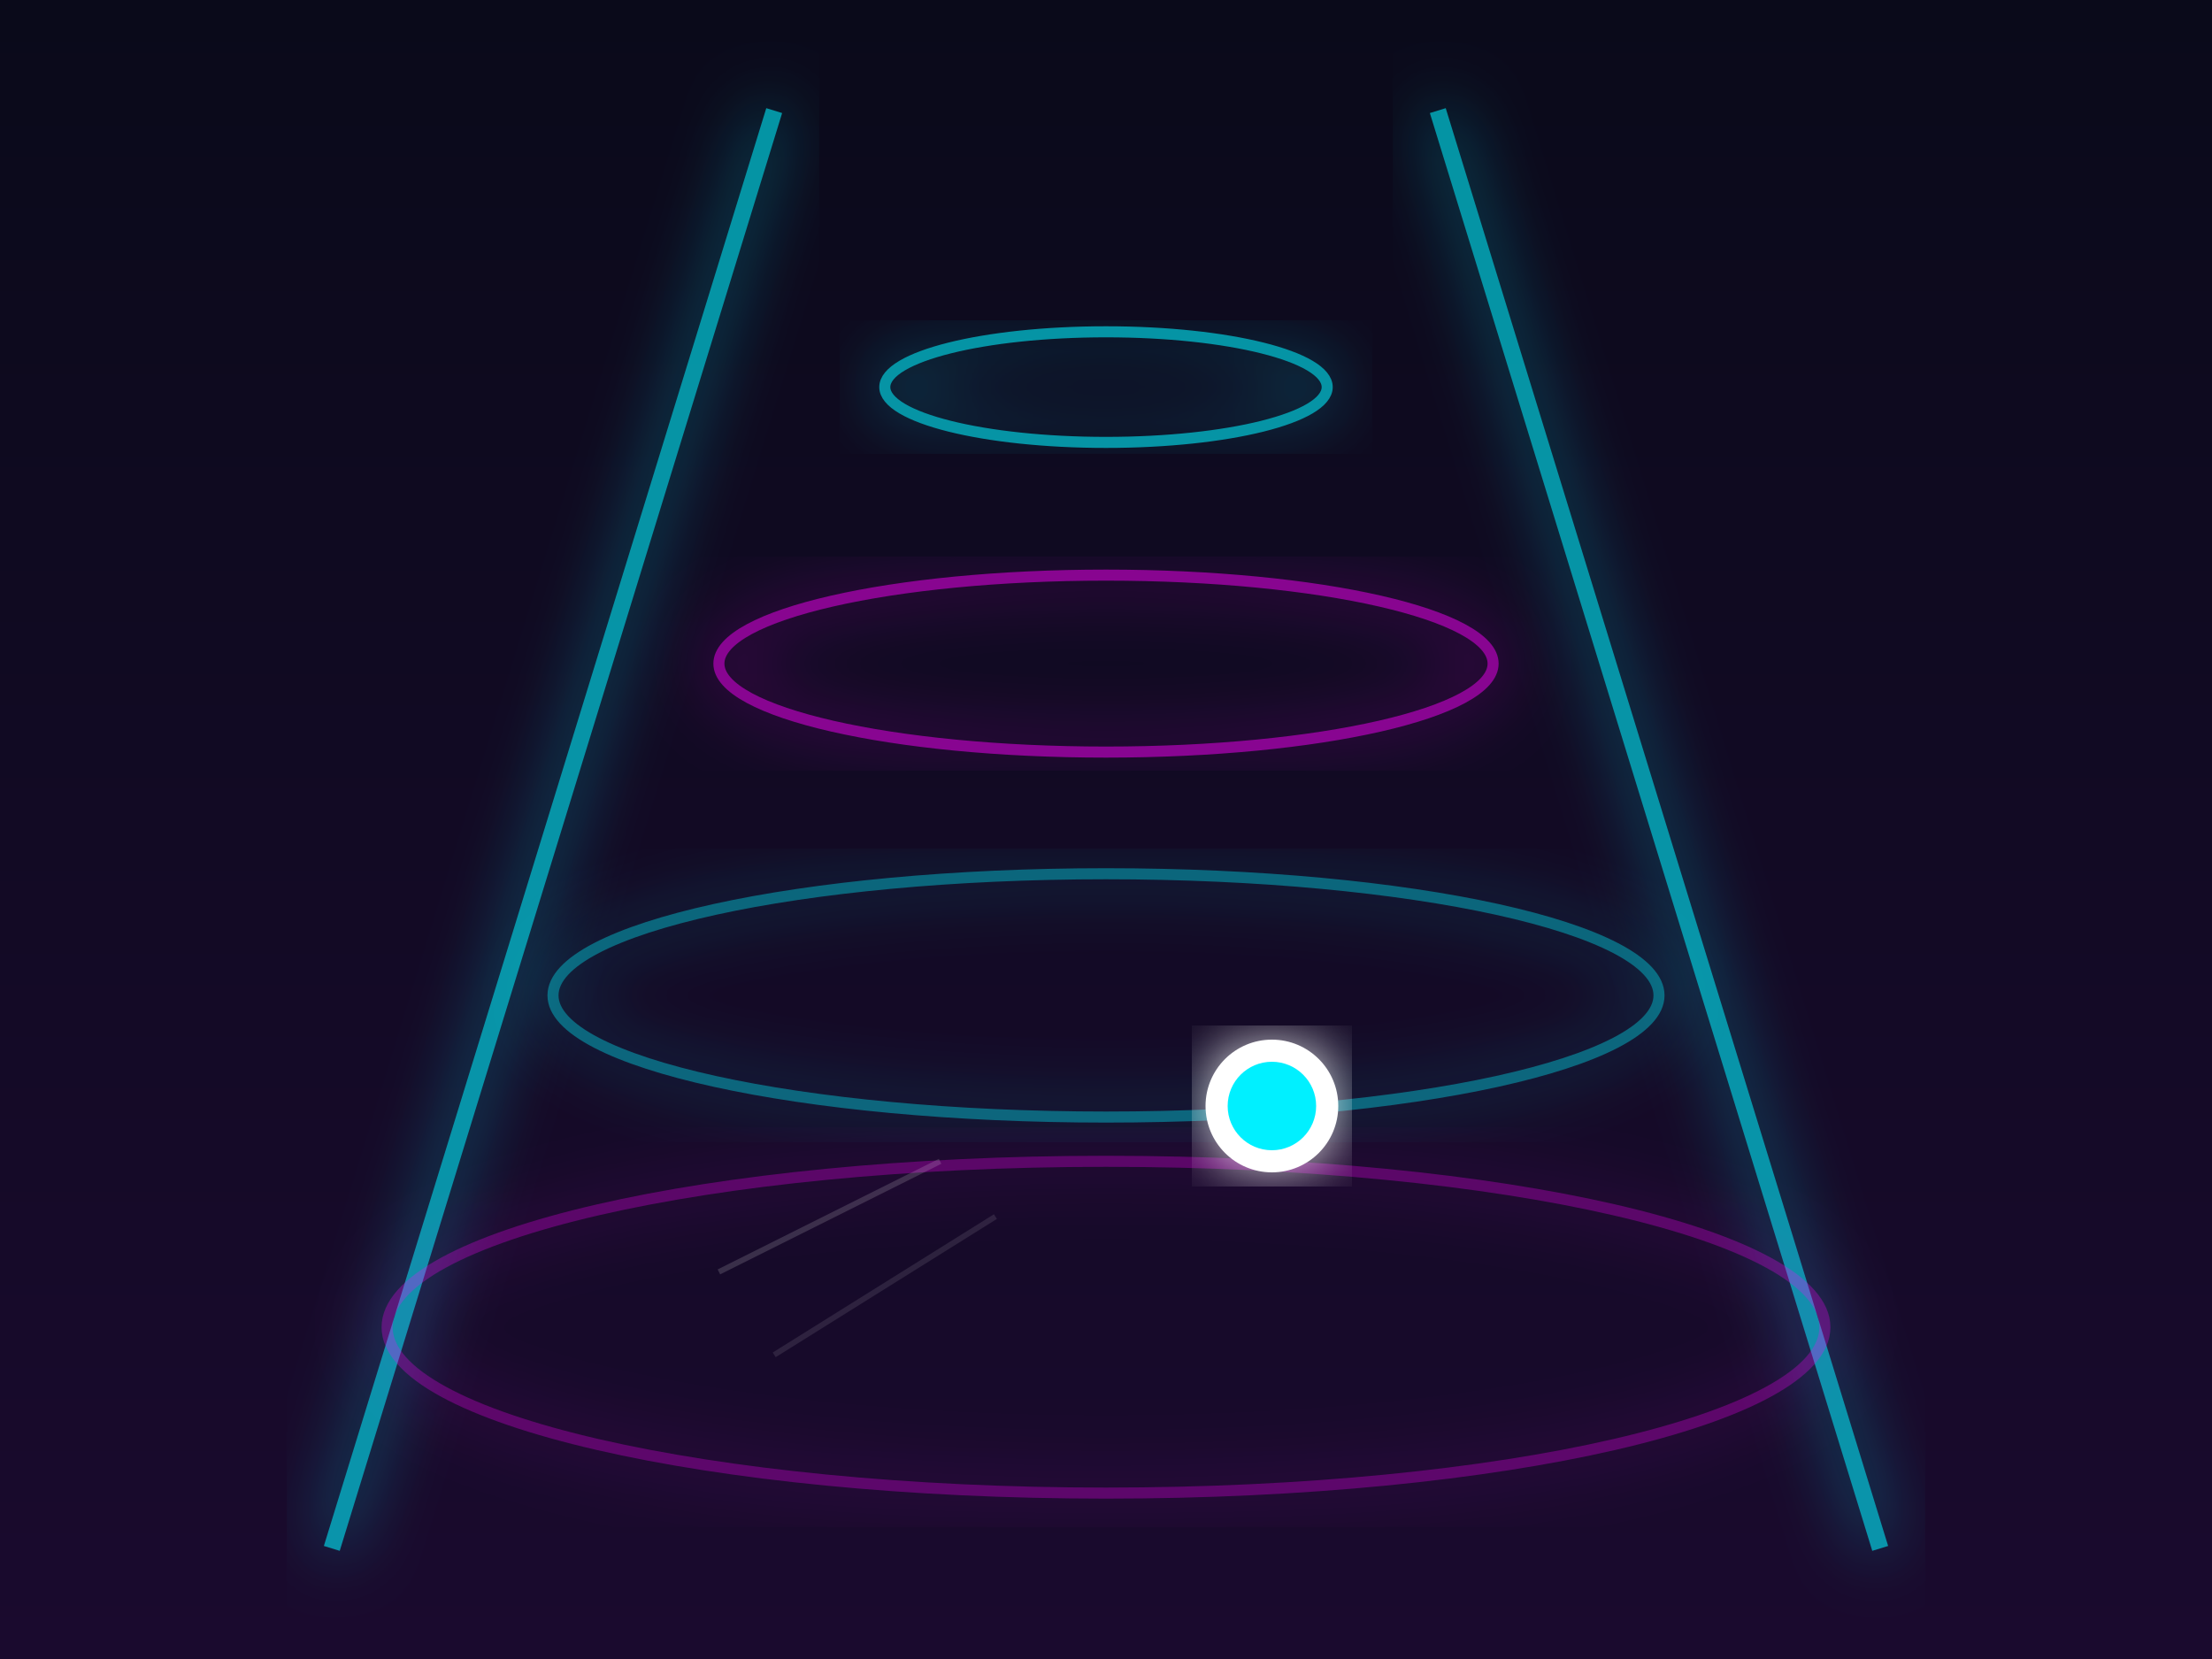
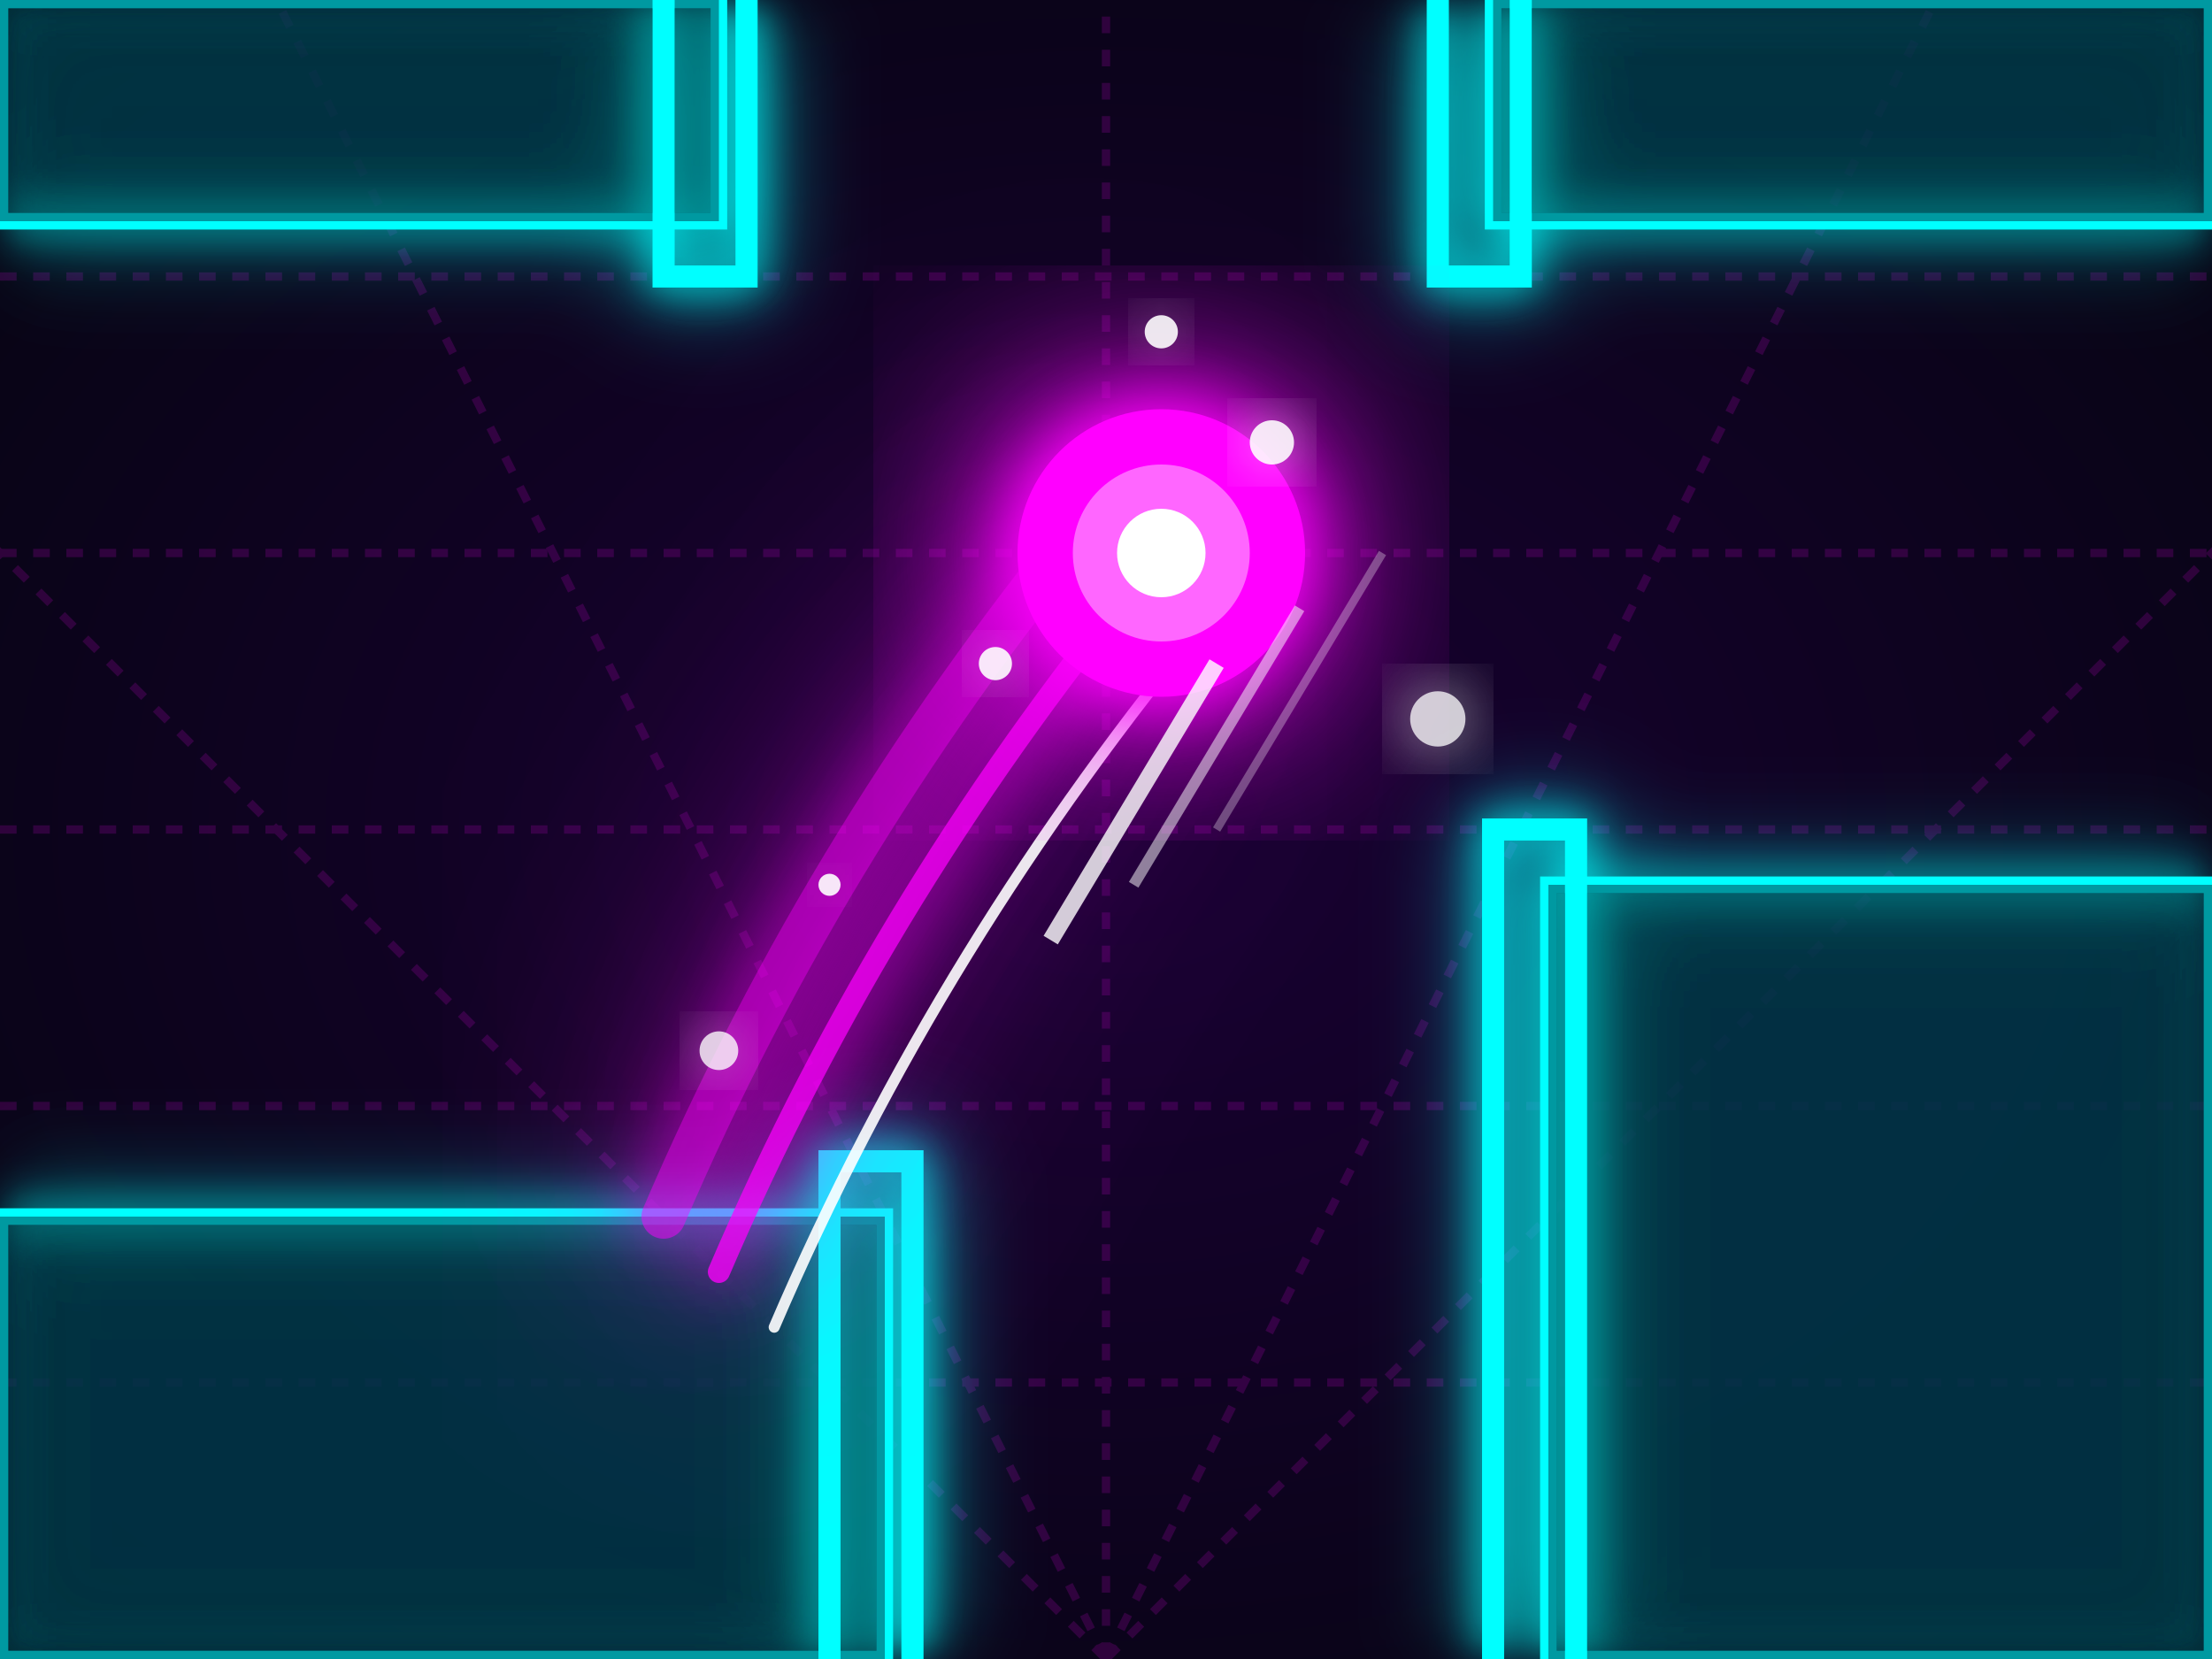
<svg xmlns="http://www.w3.org/2000/svg" viewBox="0 0 400 300">
  <defs>
-     <linearGradient id="bg" x1="0%" y1="0%" x2="0%" y2="100%">
-       <stop offset="0%" stop-color="#0a0a1a" />
-       <stop offset="100%" stop-color="#1a0a2e" />
+     <radialGradient id="bgGlow" cx="50%" cy="50%" r="70%">
+       <stop offset="0%" stop-color="#190033" />
+       <stop offset="100%" stop-color="#050510" />
+     </radialGradient>
+     <linearGradient id="pipeGrad" x1="0%" y1="0%" x2="100%" y2="0%">
+       <stop offset="0%" stop-color="#00ffff" />
+       <stop offset="50%" stop-color="#0088ff" />
+       <stop offset="100%" stop-color="#00ffff" />
    </linearGradient>
-     <filter id="neon">
-       <feGaussianBlur stdDeviation="6" result="blur" />
+     <filter id="neonPink" x="-50%" y="-50%" width="200%" height="200%">
+       <feGaussianBlur stdDeviation="6" result="blur1" />
+       <feGaussianBlur stdDeviation="12" result="blur2" />
+       <feGaussianBlur stdDeviation="24" result="blur3" />
      <feMerge>
-         <feMergeNode in="blur" />
+         <feMergeNode in="blur3" />
+         <feMergeNode in="blur2" />
+         <feMergeNode in="blur1" />
+         <feMergeNode in="SourceGraphic" />
+       </feMerge>
+     </filter>
+     <filter id="neonCyan" x="-50%" y="-50%" width="200%" height="200%">
+       <feGaussianBlur stdDeviation="4" result="blur1" />
+       <feGaussianBlur stdDeviation="8" result="blur2" />
+       <feMerge>
+         <feMergeNode in="blur2" />
+         <feMergeNode in="blur1" />
        <feMergeNode in="SourceGraphic" />
      </feMerge>
    </filter>
  </defs>
-   <rect width="400" height="300" fill="url(#bg)" />
-   <line x1="60" y1="280" x2="140" y2="20" stroke="#00f0ff" stroke-width="3" opacity="0.6" filter="url(#neon)" />
-   <line x1="340" y1="280" x2="260" y2="20" stroke="#00f0ff" stroke-width="3" opacity="0.6" filter="url(#neon)" />
-   <ellipse cx="200" cy="240" rx="130" ry="30" fill="none" stroke="#ff00ff" stroke-width="2" opacity="0.3" filter="url(#neon)" />
-   <ellipse cx="200" cy="180" rx="100" ry="22" fill="none" stroke="#00f0ff" stroke-width="2" opacity="0.4" filter="url(#neon)" />
-   <ellipse cx="200" cy="120" rx="70" ry="16" fill="none" stroke="#ff00ff" stroke-width="2" opacity="0.5" filter="url(#neon)" />
-   <ellipse cx="200" cy="70" rx="40" ry="10" fill="none" stroke="#00f0ff" stroke-width="2" opacity="0.6" filter="url(#neon)" />
-   <circle cx="230" cy="200" r="12" fill="#fff" filter="url(#neon)" />
-   <circle cx="230" cy="200" r="8" fill="#00f0ff" />
-   <line x1="170" y1="210" x2="130" y2="230" stroke="#fff" stroke-width="1" opacity="0.15" />
-   <line x1="180" y1="220" x2="140" y2="245" stroke="#fff" stroke-width="1" opacity="0.1" />
+   <rect width="400" height="300" fill="url(#bgGlow)" />
+   <g stroke="#ff00ff" stroke-width="1.5" opacity="0.15" stroke-dasharray="3,3">
+     <line x1="0" y1="50" x2="400" y2="50" />
+     <line x1="0" y1="100" x2="400" y2="100" />
+     <line x1="0" y1="150" x2="400" y2="150" />
+     <line x1="0" y1="200" x2="400" y2="200" />
+     <line x1="0" y1="250" x2="400" y2="250" />
+     <line x1="200" y1="300" x2="-100" y2="0" />
+     <line x1="200" y1="300" x2="50" y2="0" />
+     <line x1="200" y1="300" x2="200" y2="0" />
+     <line x1="200" y1="300" x2="350" y2="0" />
+     <line x1="200" y1="300" x2="500" y2="0" />
+   </g>
+   <g filter="url(#neonCyan)">
+     <rect x="0" y="0" width="130" height="40" fill="transparent" stroke="#00ffff" stroke-width="3" />
+     <rect x="0" y="0" width="130" height="40" fill="#003344" opacity="0.5" />
+     <rect x="120" y="-10" width="15" height="60" fill="transparent" stroke="#00ffff" stroke-width="4" />
+     <rect x="270" y="0" width="130" height="40" fill="transparent" stroke="#00ffff" stroke-width="3" />
+     <rect x="270" y="0" width="130" height="40" fill="#003344" opacity="0.5" />
+     <rect x="260" y="-10" width="15" height="60" fill="transparent" stroke="#00ffff" stroke-width="4" />
+     <rect x="0" y="220" width="160" height="80" fill="transparent" stroke="#00ffff" stroke-width="3" />
+     <rect x="0" y="220" width="160" height="80" fill="#003344" opacity="0.5" />
+     <rect x="150" y="210" width="15" height="100" fill="transparent" stroke="#00ffff" stroke-width="4" />
+     <rect x="280" y="160" width="120" height="140" fill="transparent" stroke="#00ffff" stroke-width="3" />
+     <rect x="280" y="160" width="120" height="140" fill="#003344" opacity="0.5" />
+     <rect x="270" y="150" width="15" height="160" fill="transparent" stroke="#00ffff" stroke-width="4" />
+   </g>
+   <path d="M 120 220 Q 150 150 200 90" fill="none" stroke="#ff00ff" stroke-width="8" stroke-linecap="round" opacity="0.6" filter="url(#neonPink)" />
+   <path d="M 130 230 Q 160 160 210 100" fill="none" stroke="#ff00ff" stroke-width="4" stroke-linecap="round" opacity="0.8" filter="url(#neonPink)" />
+   <path d="M 140 240 Q 170 170 220 110" fill="none" stroke="#ffffff" stroke-width="2" stroke-linecap="round" opacity="0.9" />
+   <circle cx="210" cy="100" r="26" fill="#ff00ff" filter="url(#neonPink)" />
+   <circle cx="210" cy="100" r="16" fill="#ff66ff" />
+   <circle cx="210" cy="100" r="8" fill="#ffffff" />
+   <line x1="220" y1="120" x2="190" y2="170" stroke="#ffffff" stroke-width="3" opacity="0.8" />
+   <line x1="235" y1="110" x2="205" y2="160" stroke="#ffffff" stroke-width="2" opacity="0.5" />
+   <line x1="250" y1="100" x2="220" y2="150" stroke="#ffffff" stroke-width="1.5" opacity="0.3" />
+   <circle cx="230" cy="80" r="4" fill="#ffffff" filter="url(#neonPink)" opacity="0.9" />
+   <circle cx="180" cy="120" r="3" fill="#ffffff" filter="url(#neonPink)" opacity="0.9" />
+   <circle cx="260" cy="130" r="5" fill="#ffffff" filter="url(#neonPink)" opacity="0.8" />
+   <circle cx="210" cy="60" r="3" fill="#ffffff" filter="url(#neonPink)" opacity="0.9" />
+   <circle cx="150" cy="160" r="2" fill="#ffffff" filter="url(#neonPink)" opacity="0.9" />
+   <circle cx="130" cy="190" r="3.5" fill="#ffffff" filter="url(#neonPink)" opacity="0.8" />
</svg>
